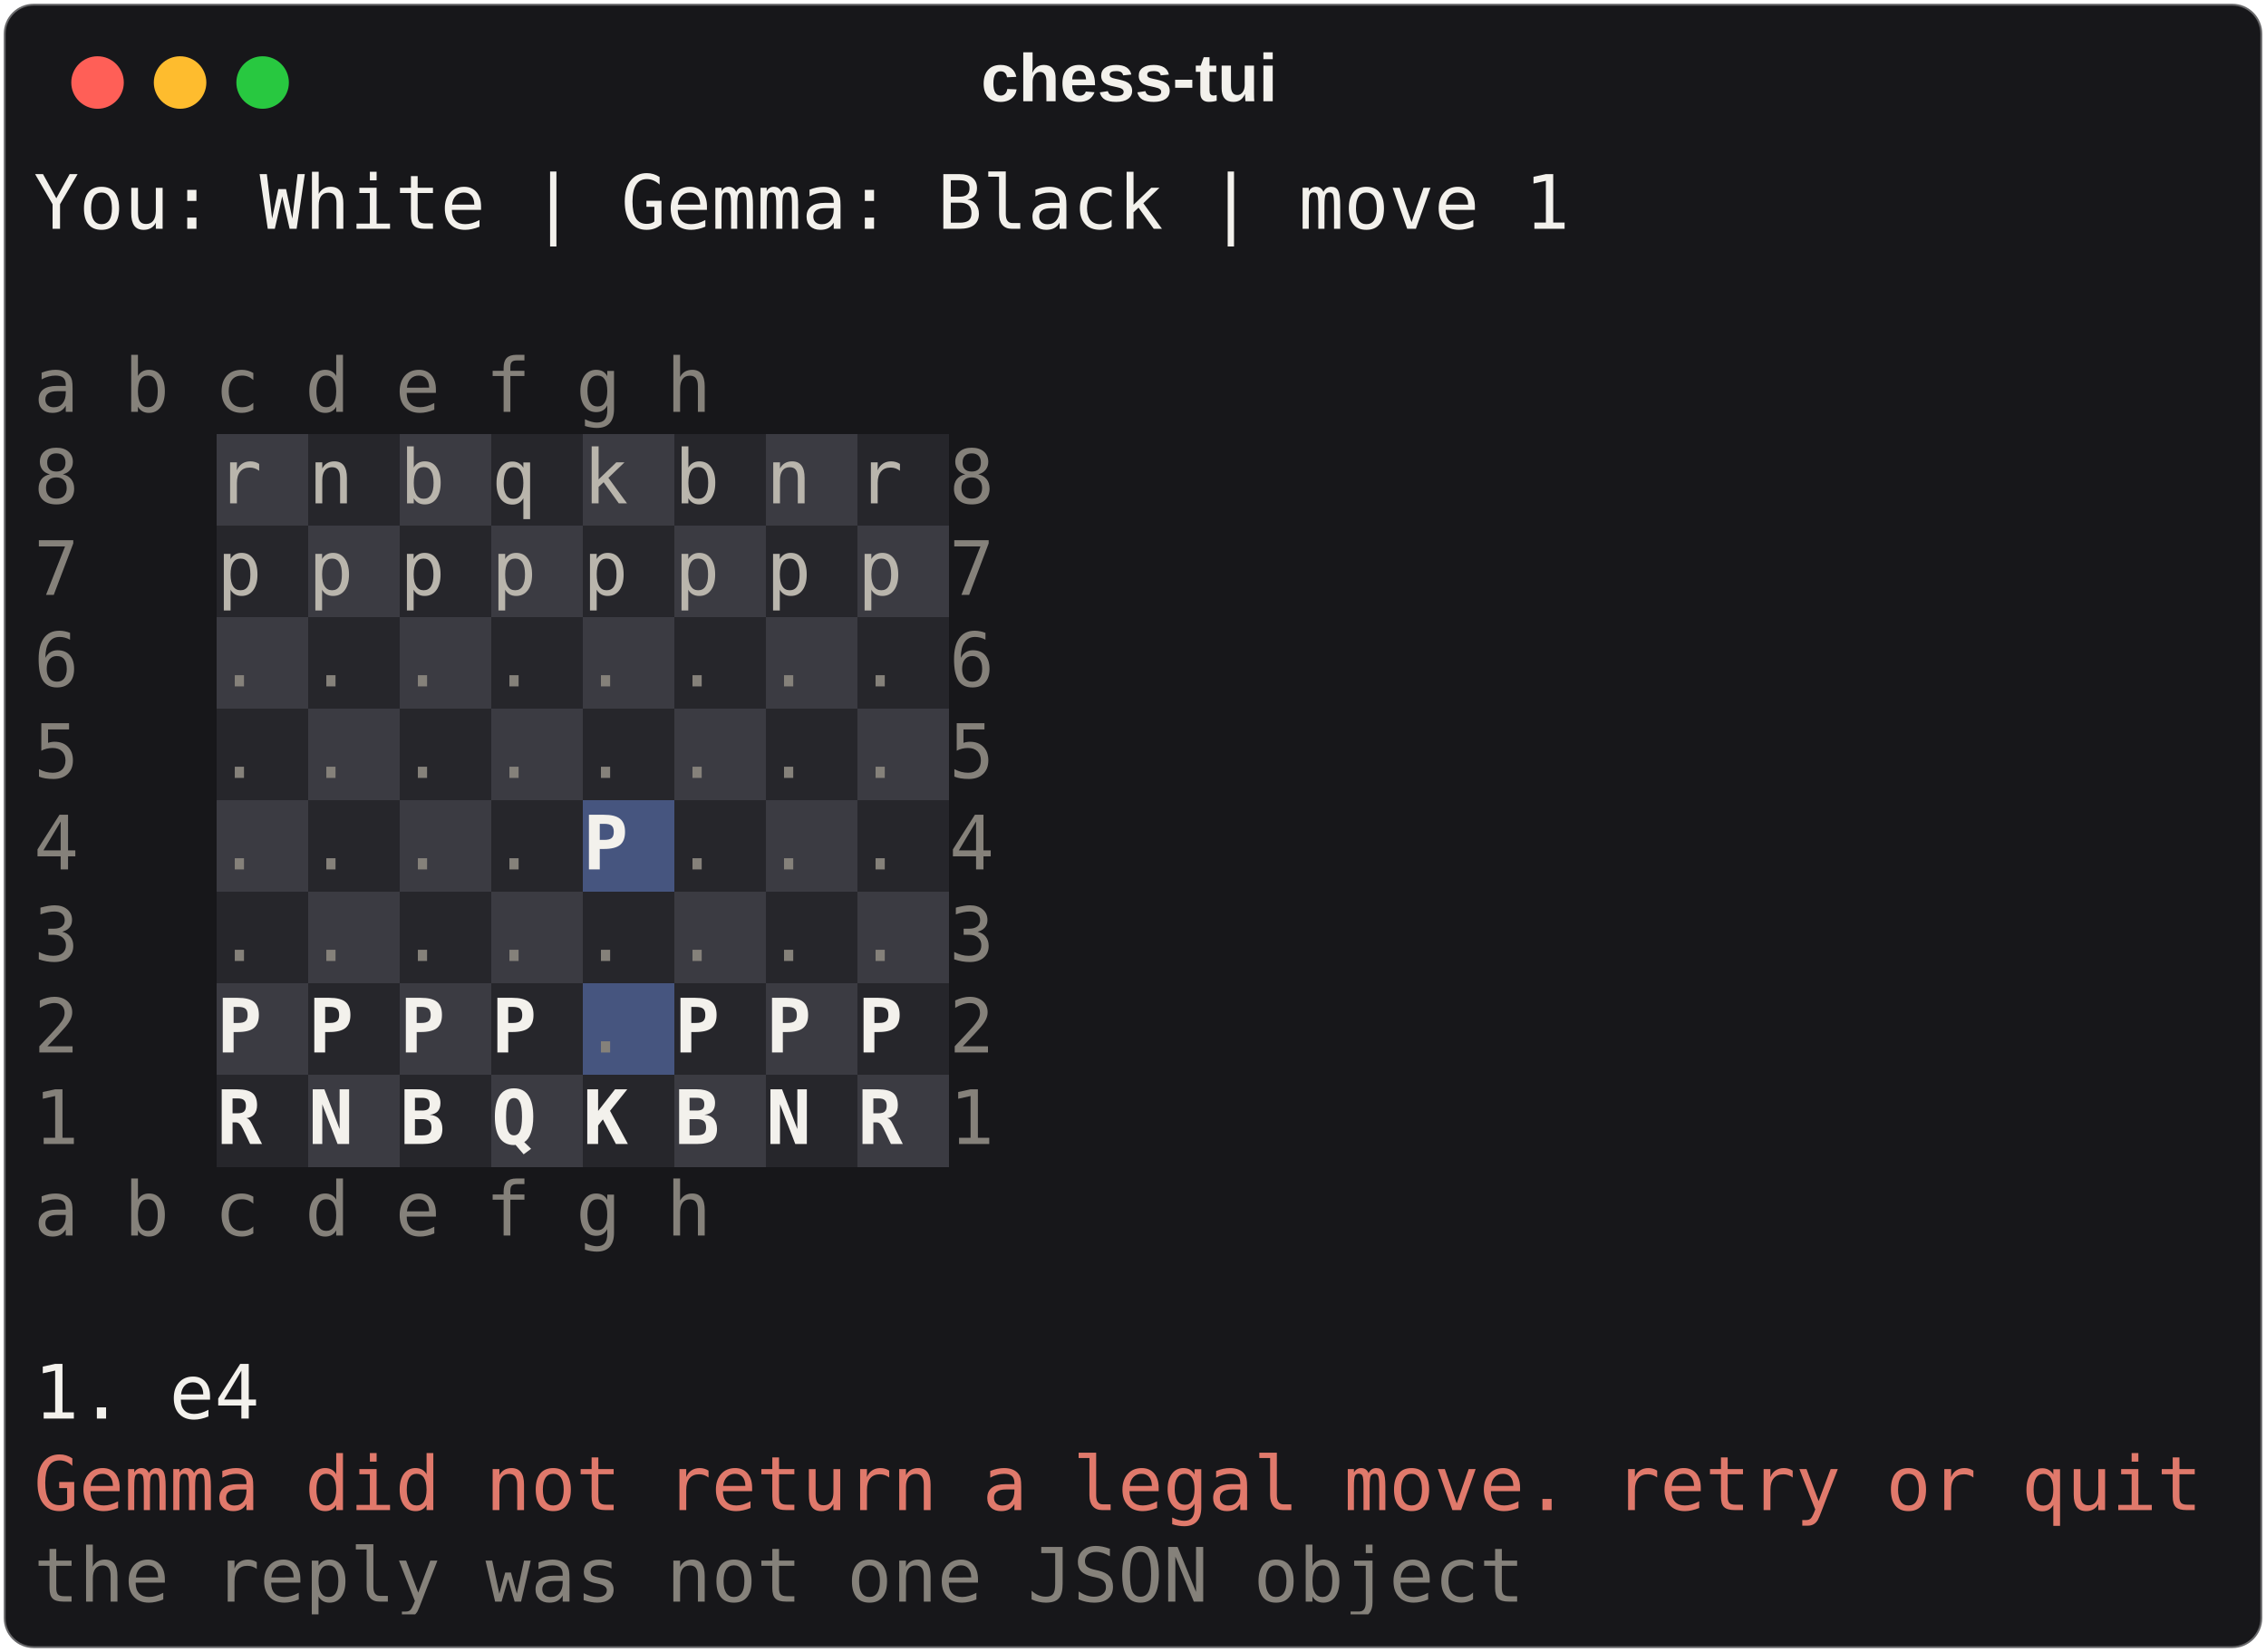
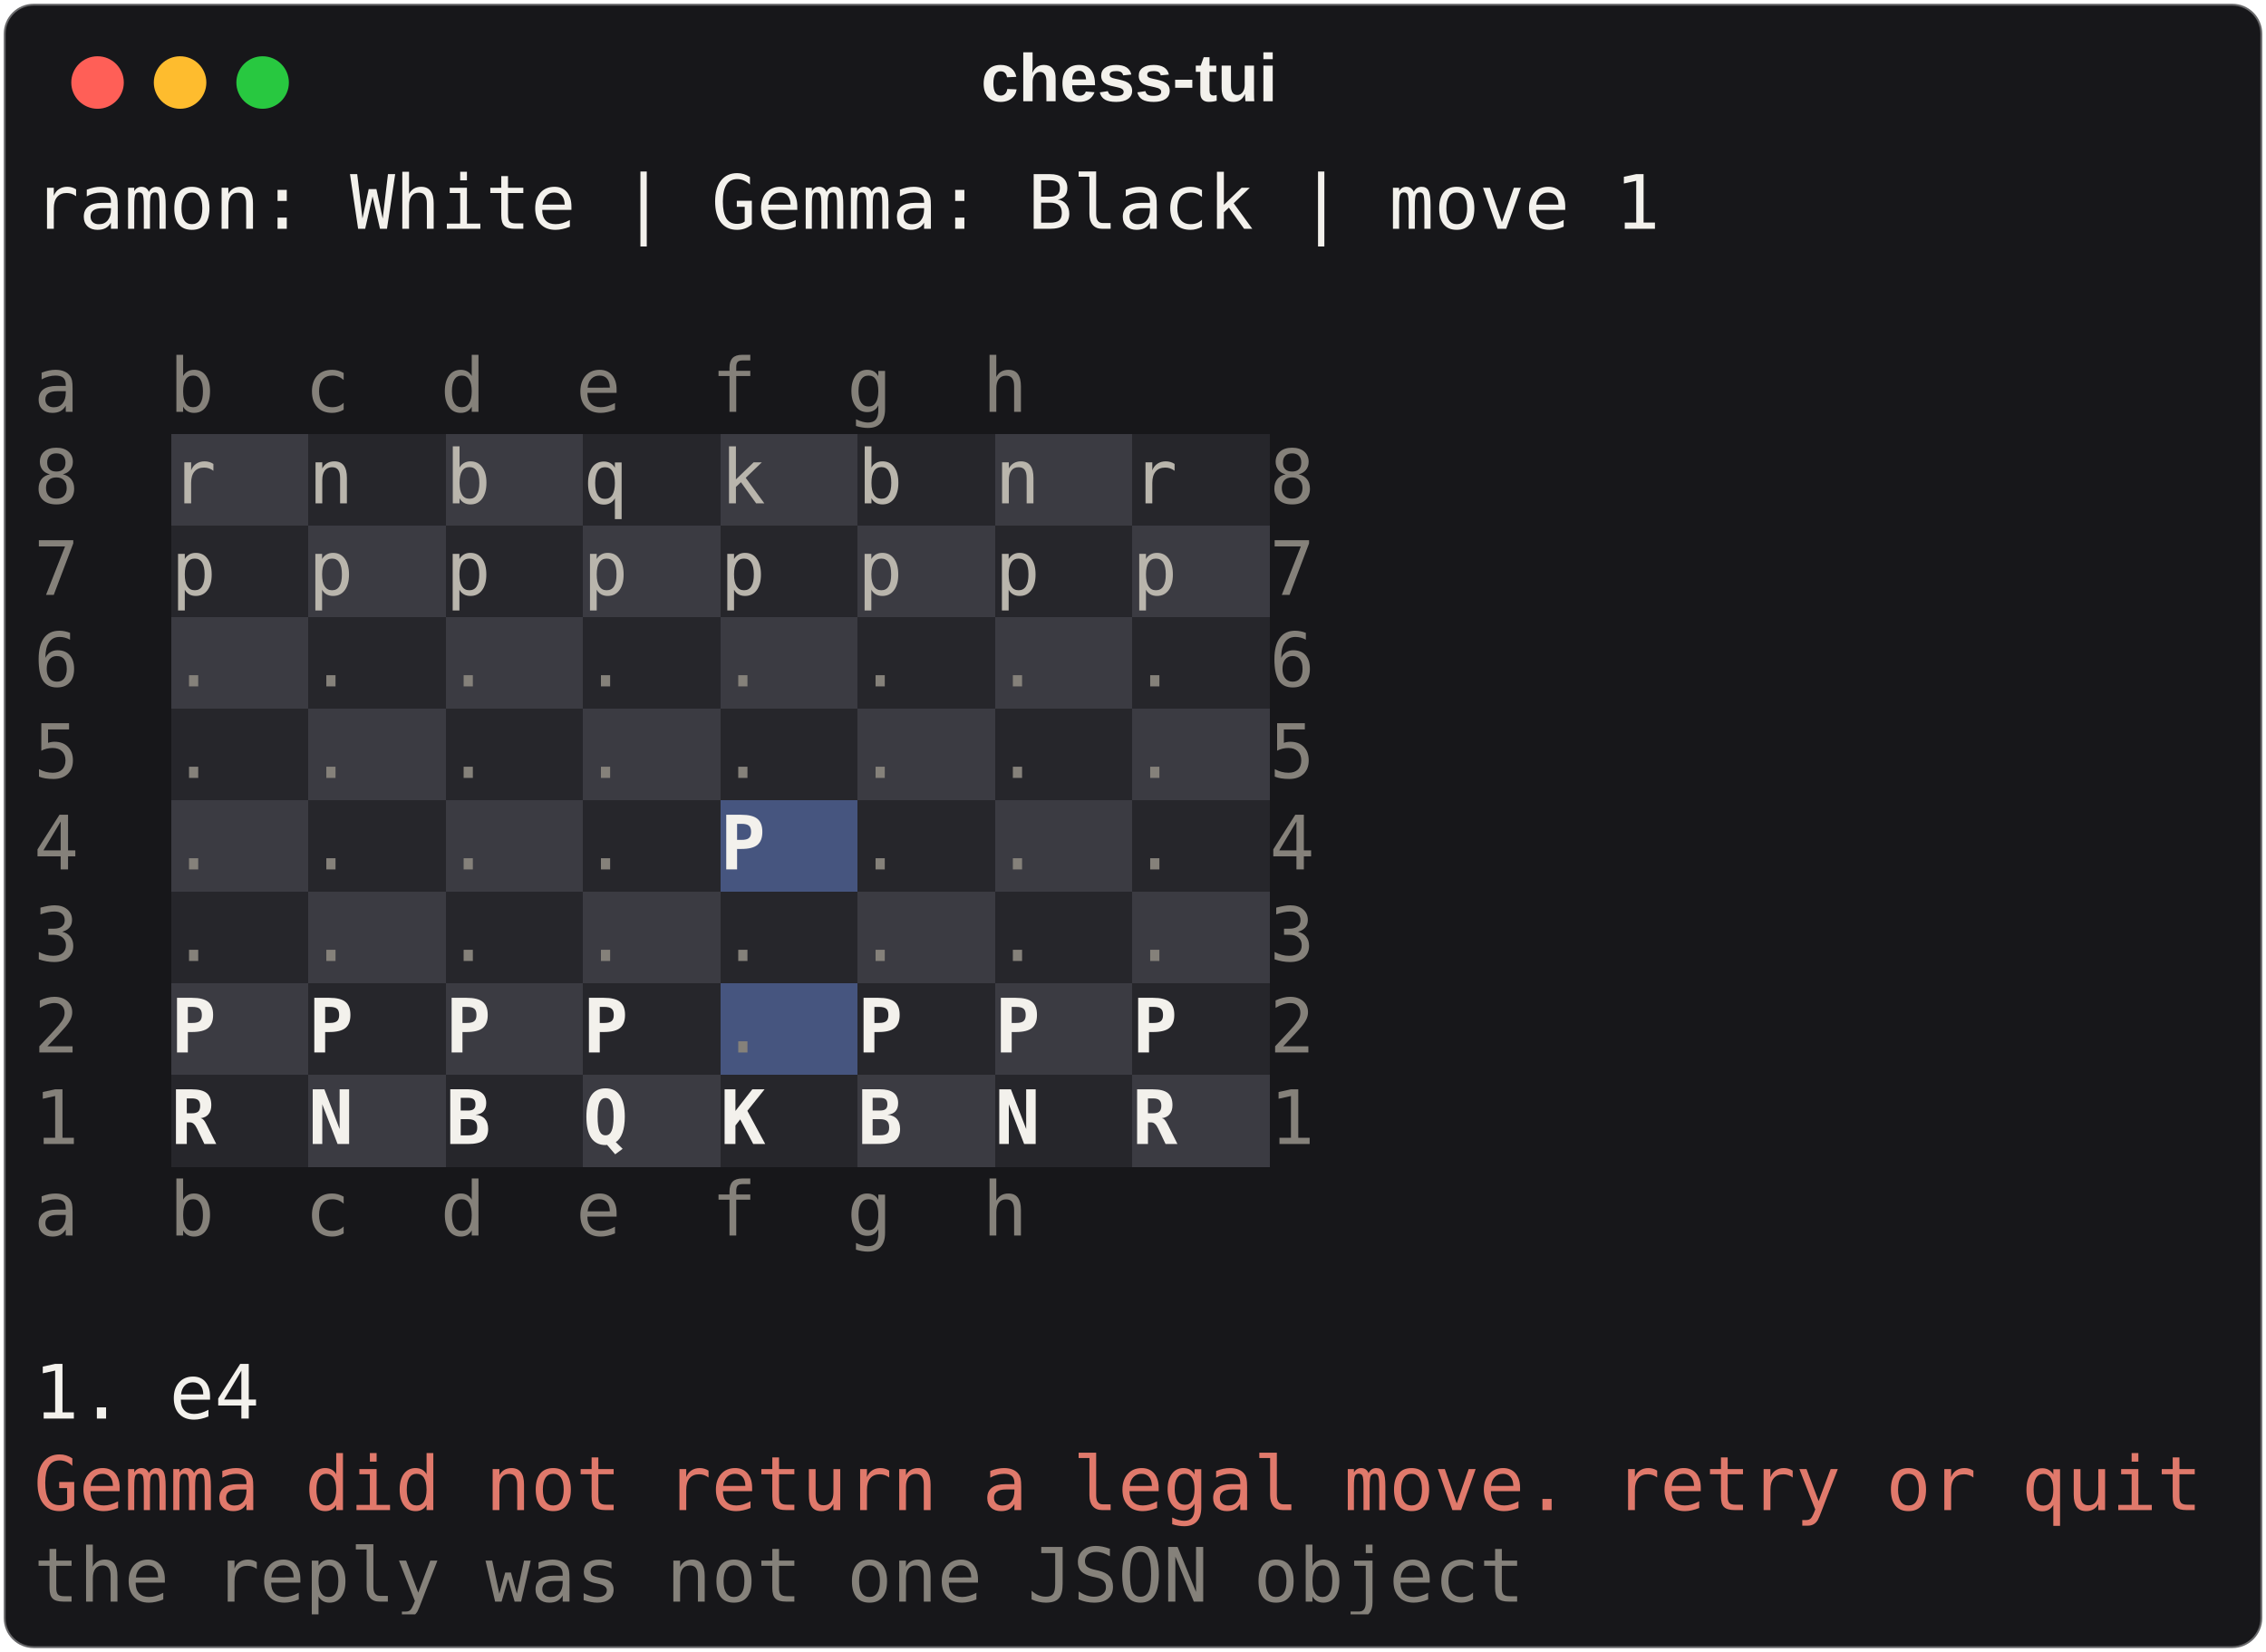
<svg xmlns="http://www.w3.org/2000/svg" class="rich-terminal" viewBox="0 0 604 440.4">
  <style>

    @font-face {
        font-family: "Fira Code";
        src: local("FiraCode-Regular"),
                url("https://cdnjs.cloudflare.com/ajax/libs/firacode/6.2.0/woff2/FiraCode-Regular.woff2") format("woff2"),
                url("https://cdnjs.cloudflare.com/ajax/libs/firacode/6.2.0/woff/FiraCode-Regular.woff") format("woff");
        font-style: normal;
        font-weight: 400;
    }
    @font-face {
        font-family: "Fira Code";
        src: local("FiraCode-Bold"),
                url("https://cdnjs.cloudflare.com/ajax/libs/firacode/6.2.0/woff2/FiraCode-Bold.woff2") format("woff2"),
                url("https://cdnjs.cloudflare.com/ajax/libs/firacode/6.2.0/woff/FiraCode-Bold.woff") format("woff");
        font-style: bold;
        font-weight: 700;
    }

-     .terminal-3574126791-matrix {
+     .terminal-4051100263-matrix {
        font-family: Fira Code, monospace;
        font-size: 20px;
        line-height: 24.4px;
        font-variant-east-asian: full-width;
    }

-     .terminal-3574126791-title {
+     .terminal-4051100263-title {
        font-size: 18px;
        font-weight: bold;
        font-family: arial;
    }

-     .terminal-3574126791-r1 { fill: #f3f1ec }
- .terminal-3574126791-r2 { fill: #85817a }
- .terminal-3574126791-r3 { fill: #b9b5ac }
- .terminal-3574126791-r4 { fill: #f3f1ec;font-weight: bold }
- .terminal-3574126791-r5 { fill: #e0796b }
+     .terminal-4051100263-r1 { fill: #f3f1ec }
+ .terminal-4051100263-r2 { fill: #85817a }
+ .terminal-4051100263-r3 { fill: #b9b5ac }
+ .terminal-4051100263-r4 { fill: #f3f1ec;font-weight: bold }
+ .terminal-4051100263-r5 { fill: #e0796b }
    </style>
  <defs>
-     <clipPath id="terminal-3574126791-clip-terminal">
+     <clipPath id="terminal-4051100263-clip-terminal">
      <rect x="0" y="0" width="584.6" height="389.4" />
    </clipPath>
-     <clipPath id="terminal-3574126791-line-0">
+     <clipPath id="terminal-4051100263-line-0">
      <rect x="0" y="1.5" width="585.6" height="24.65" />
    </clipPath>
-     <clipPath id="terminal-3574126791-line-1">
+     <clipPath id="terminal-4051100263-line-1">
      <rect x="0" y="25.9" width="585.6" height="24.65" />
    </clipPath>
-     <clipPath id="terminal-3574126791-line-2">
+     <clipPath id="terminal-4051100263-line-2">
      <rect x="0" y="50.3" width="585.6" height="24.65" />
    </clipPath>
-     <clipPath id="terminal-3574126791-line-3">
+     <clipPath id="terminal-4051100263-line-3">
      <rect x="0" y="74.7" width="585.6" height="24.65" />
    </clipPath>
-     <clipPath id="terminal-3574126791-line-4">
+     <clipPath id="terminal-4051100263-line-4">
      <rect x="0" y="99.1" width="585.6" height="24.65" />
    </clipPath>
-     <clipPath id="terminal-3574126791-line-5">
+     <clipPath id="terminal-4051100263-line-5">
      <rect x="0" y="123.5" width="585.6" height="24.65" />
    </clipPath>
-     <clipPath id="terminal-3574126791-line-6">
+     <clipPath id="terminal-4051100263-line-6">
      <rect x="0" y="147.9" width="585.6" height="24.65" />
    </clipPath>
-     <clipPath id="terminal-3574126791-line-7">
+     <clipPath id="terminal-4051100263-line-7">
      <rect x="0" y="172.3" width="585.6" height="24.65" />
    </clipPath>
-     <clipPath id="terminal-3574126791-line-8">
+     <clipPath id="terminal-4051100263-line-8">
      <rect x="0" y="196.7" width="585.6" height="24.65" />
    </clipPath>
-     <clipPath id="terminal-3574126791-line-9">
+     <clipPath id="terminal-4051100263-line-9">
      <rect x="0" y="221.1" width="585.6" height="24.65" />
    </clipPath>
-     <clipPath id="terminal-3574126791-line-10">
+     <clipPath id="terminal-4051100263-line-10">
      <rect x="0" y="245.5" width="585.6" height="24.65" />
    </clipPath>
-     <clipPath id="terminal-3574126791-line-11">
+     <clipPath id="terminal-4051100263-line-11">
      <rect x="0" y="269.9" width="585.6" height="24.65" />
    </clipPath>
-     <clipPath id="terminal-3574126791-line-12">
+     <clipPath id="terminal-4051100263-line-12">
      <rect x="0" y="294.3" width="585.6" height="24.65" />
    </clipPath>
-     <clipPath id="terminal-3574126791-line-13">
+     <clipPath id="terminal-4051100263-line-13">
      <rect x="0" y="318.7" width="585.6" height="24.65" />
    </clipPath>
-     <clipPath id="terminal-3574126791-line-14">
+     <clipPath id="terminal-4051100263-line-14">
      <rect x="0" y="343.1" width="585.6" height="24.65" />
    </clipPath>
  </defs>
  <rect fill="#17171a" stroke="rgba(255,255,255,0.35)" stroke-width="1" x="1" y="1" width="602" height="438.4" rx="8" />
-   <text class="terminal-3574126791-title" fill="#f3f1ec" text-anchor="middle" x="301" y="27">chess-tui</text>
+   <text class="terminal-4051100263-title" fill="#f3f1ec" text-anchor="middle" x="301" y="27">chess-tui</text>
  <g transform="translate(26,22)">
    <circle cx="0" cy="0" r="7" fill="#ff5f57" />
    <circle cx="22" cy="0" r="7" fill="#febc2e" />
    <circle cx="44" cy="0" r="7" fill="#28c840" />
  </g>
-   <g transform="translate(9, 41)" clip-path="url(#terminal-3574126791-clip-terminal)">
-     <rect fill="#3b3b42" x="48.8" y="74.7" width="24.4" height="24.65" shape-rendering="crispEdges" />
-     <rect fill="#26262b" x="73.2" y="74.7" width="24.4" height="24.65" shape-rendering="crispEdges" />
-     <rect fill="#3b3b42" x="97.6" y="74.7" width="24.4" height="24.65" shape-rendering="crispEdges" />
-     <rect fill="#26262b" x="122" y="74.7" width="24.4" height="24.65" shape-rendering="crispEdges" />
-     <rect fill="#3b3b42" x="146.4" y="74.7" width="24.4" height="24.65" shape-rendering="crispEdges" />
-     <rect fill="#26262b" x="170.8" y="74.7" width="24.4" height="24.65" shape-rendering="crispEdges" />
-     <rect fill="#3b3b42" x="195.2" y="74.7" width="24.4" height="24.65" shape-rendering="crispEdges" />
-     <rect fill="#26262b" x="219.6" y="74.7" width="24.4" height="24.65" shape-rendering="crispEdges" />
-     <rect fill="#26262b" x="48.8" y="99.1" width="24.4" height="24.65" shape-rendering="crispEdges" />
-     <rect fill="#3b3b42" x="73.2" y="99.1" width="24.4" height="24.65" shape-rendering="crispEdges" />
-     <rect fill="#26262b" x="97.6" y="99.1" width="24.4" height="24.65" shape-rendering="crispEdges" />
-     <rect fill="#3b3b42" x="122" y="99.1" width="24.4" height="24.65" shape-rendering="crispEdges" />
-     <rect fill="#26262b" x="146.4" y="99.1" width="24.4" height="24.65" shape-rendering="crispEdges" />
-     <rect fill="#3b3b42" x="170.8" y="99.1" width="24.4" height="24.65" shape-rendering="crispEdges" />
-     <rect fill="#26262b" x="195.2" y="99.1" width="24.4" height="24.65" shape-rendering="crispEdges" />
-     <rect fill="#3b3b42" x="219.6" y="99.1" width="24.4" height="24.65" shape-rendering="crispEdges" />
-     <rect fill="#3b3b42" x="48.8" y="123.5" width="24.4" height="24.65" shape-rendering="crispEdges" />
-     <rect fill="#26262b" x="73.2" y="123.5" width="24.4" height="24.65" shape-rendering="crispEdges" />
-     <rect fill="#3b3b42" x="97.6" y="123.5" width="24.4" height="24.65" shape-rendering="crispEdges" />
-     <rect fill="#26262b" x="122" y="123.5" width="24.4" height="24.65" shape-rendering="crispEdges" />
-     <rect fill="#3b3b42" x="146.4" y="123.5" width="24.4" height="24.65" shape-rendering="crispEdges" />
-     <rect fill="#26262b" x="170.8" y="123.5" width="24.4" height="24.65" shape-rendering="crispEdges" />
-     <rect fill="#3b3b42" x="195.2" y="123.5" width="24.4" height="24.65" shape-rendering="crispEdges" />
-     <rect fill="#26262b" x="219.6" y="123.5" width="24.4" height="24.65" shape-rendering="crispEdges" />
-     <rect fill="#26262b" x="48.8" y="147.9" width="24.4" height="24.65" shape-rendering="crispEdges" />
-     <rect fill="#3b3b42" x="73.2" y="147.9" width="24.4" height="24.65" shape-rendering="crispEdges" />
-     <rect fill="#26262b" x="97.6" y="147.9" width="24.4" height="24.65" shape-rendering="crispEdges" />
-     <rect fill="#3b3b42" x="122" y="147.9" width="24.4" height="24.65" shape-rendering="crispEdges" />
-     <rect fill="#26262b" x="146.4" y="147.9" width="24.4" height="24.65" shape-rendering="crispEdges" />
-     <rect fill="#3b3b42" x="170.8" y="147.9" width="24.4" height="24.65" shape-rendering="crispEdges" />
-     <rect fill="#26262b" x="195.2" y="147.9" width="24.4" height="24.65" shape-rendering="crispEdges" />
-     <rect fill="#3b3b42" x="219.6" y="147.9" width="24.4" height="24.65" shape-rendering="crispEdges" />
-     <rect fill="#3b3b42" x="48.8" y="172.3" width="24.4" height="24.65" shape-rendering="crispEdges" />
-     <rect fill="#26262b" x="73.2" y="172.3" width="24.4" height="24.65" shape-rendering="crispEdges" />
-     <rect fill="#3b3b42" x="97.6" y="172.3" width="24.4" height="24.65" shape-rendering="crispEdges" />
-     <rect fill="#26262b" x="122" y="172.3" width="24.4" height="24.65" shape-rendering="crispEdges" />
-     <rect fill="#46557f" x="146.4" y="172.3" width="24.4" height="24.65" shape-rendering="crispEdges" />
-     <rect fill="#26262b" x="170.8" y="172.3" width="24.4" height="24.65" shape-rendering="crispEdges" />
-     <rect fill="#3b3b42" x="195.2" y="172.3" width="24.4" height="24.65" shape-rendering="crispEdges" />
-     <rect fill="#26262b" x="219.6" y="172.3" width="24.4" height="24.65" shape-rendering="crispEdges" />
-     <rect fill="#26262b" x="48.8" y="196.7" width="24.4" height="24.65" shape-rendering="crispEdges" />
-     <rect fill="#3b3b42" x="73.2" y="196.7" width="24.4" height="24.65" shape-rendering="crispEdges" />
-     <rect fill="#26262b" x="97.6" y="196.7" width="24.4" height="24.65" shape-rendering="crispEdges" />
-     <rect fill="#3b3b42" x="122" y="196.7" width="24.4" height="24.65" shape-rendering="crispEdges" />
-     <rect fill="#26262b" x="146.4" y="196.7" width="24.4" height="24.65" shape-rendering="crispEdges" />
-     <rect fill="#3b3b42" x="170.8" y="196.7" width="24.4" height="24.65" shape-rendering="crispEdges" />
-     <rect fill="#26262b" x="195.2" y="196.7" width="24.4" height="24.65" shape-rendering="crispEdges" />
-     <rect fill="#3b3b42" x="219.6" y="196.7" width="24.4" height="24.65" shape-rendering="crispEdges" />
-     <rect fill="#3b3b42" x="48.8" y="221.1" width="24.4" height="24.65" shape-rendering="crispEdges" />
-     <rect fill="#26262b" x="73.2" y="221.1" width="24.4" height="24.65" shape-rendering="crispEdges" />
-     <rect fill="#3b3b42" x="97.6" y="221.1" width="24.4" height="24.65" shape-rendering="crispEdges" />
-     <rect fill="#26262b" x="122" y="221.1" width="24.4" height="24.65" shape-rendering="crispEdges" />
-     <rect fill="#46557f" x="146.4" y="221.1" width="24.4" height="24.65" shape-rendering="crispEdges" />
-     <rect fill="#26262b" x="170.8" y="221.1" width="24.4" height="24.65" shape-rendering="crispEdges" />
-     <rect fill="#3b3b42" x="195.2" y="221.1" width="24.4" height="24.65" shape-rendering="crispEdges" />
-     <rect fill="#26262b" x="219.6" y="221.1" width="24.4" height="24.65" shape-rendering="crispEdges" />
-     <rect fill="#26262b" x="48.8" y="245.5" width="24.4" height="24.65" shape-rendering="crispEdges" />
-     <rect fill="#3b3b42" x="73.2" y="245.5" width="24.4" height="24.65" shape-rendering="crispEdges" />
-     <rect fill="#26262b" x="97.6" y="245.5" width="24.4" height="24.65" shape-rendering="crispEdges" />
-     <rect fill="#3b3b42" x="122" y="245.5" width="24.4" height="24.65" shape-rendering="crispEdges" />
-     <rect fill="#26262b" x="146.4" y="245.5" width="24.4" height="24.65" shape-rendering="crispEdges" />
-     <rect fill="#3b3b42" x="170.8" y="245.5" width="24.4" height="24.65" shape-rendering="crispEdges" />
-     <rect fill="#26262b" x="195.2" y="245.5" width="24.4" height="24.65" shape-rendering="crispEdges" />
-     <rect fill="#3b3b42" x="219.6" y="245.5" width="24.4" height="24.65" shape-rendering="crispEdges" />
-     <g class="terminal-3574126791-matrix">
-       <text class="terminal-3574126791-r1" x="0" y="20" textLength="414.8" clip-path="url(#terminal-3574126791-line-0)">You: White | Gemma: Black | move 1</text>
-       <text class="terminal-3574126791-r1" x="585.6" y="20" textLength="12.2" clip-path="url(#terminal-3574126791-line-0)">
- </text>
-       <text class="terminal-3574126791-r1" x="585.6" y="44.4" textLength="12.2" clip-path="url(#terminal-3574126791-line-1)">
- </text>
-       <text class="terminal-3574126791-r2" x="0" y="68.8" textLength="231.8" clip-path="url(#terminal-3574126791-line-2)">    a b c d e f g h</text>
-       <text class="terminal-3574126791-r1" x="585.6" y="68.8" textLength="12.2" clip-path="url(#terminal-3574126791-line-2)">
- </text>
-       <text class="terminal-3574126791-r2" x="0" y="93.2" textLength="48.8" clip-path="url(#terminal-3574126791-line-3)"> 8  </text>
-       <text class="terminal-3574126791-r3" x="48.8" y="93.2" textLength="24.4" clip-path="url(#terminal-3574126791-line-3)">r </text>
-       <text class="terminal-3574126791-r3" x="73.2" y="93.2" textLength="24.4" clip-path="url(#terminal-3574126791-line-3)">n </text>
-       <text class="terminal-3574126791-r3" x="97.6" y="93.2" textLength="24.4" clip-path="url(#terminal-3574126791-line-3)">b </text>
-       <text class="terminal-3574126791-r3" x="122" y="93.2" textLength="24.4" clip-path="url(#terminal-3574126791-line-3)">q </text>
-       <text class="terminal-3574126791-r3" x="146.4" y="93.2" textLength="24.4" clip-path="url(#terminal-3574126791-line-3)">k </text>
-       <text class="terminal-3574126791-r3" x="170.8" y="93.2" textLength="24.4" clip-path="url(#terminal-3574126791-line-3)">b </text>
-       <text class="terminal-3574126791-r3" x="195.2" y="93.2" textLength="24.4" clip-path="url(#terminal-3574126791-line-3)">n </text>
-       <text class="terminal-3574126791-r3" x="219.6" y="93.2" textLength="24.4" clip-path="url(#terminal-3574126791-line-3)">r </text>
-       <text class="terminal-3574126791-r2" x="244" y="93.2" textLength="24.4" clip-path="url(#terminal-3574126791-line-3)"> 8</text>
-       <text class="terminal-3574126791-r1" x="585.6" y="93.2" textLength="12.2" clip-path="url(#terminal-3574126791-line-3)">
- </text>
-       <text class="terminal-3574126791-r2" x="0" y="117.6" textLength="48.8" clip-path="url(#terminal-3574126791-line-4)"> 7  </text>
-       <text class="terminal-3574126791-r3" x="48.8" y="117.6" textLength="24.4" clip-path="url(#terminal-3574126791-line-4)">p </text>
-       <text class="terminal-3574126791-r3" x="73.2" y="117.6" textLength="24.4" clip-path="url(#terminal-3574126791-line-4)">p </text>
-       <text class="terminal-3574126791-r3" x="97.6" y="117.6" textLength="24.4" clip-path="url(#terminal-3574126791-line-4)">p </text>
-       <text class="terminal-3574126791-r3" x="122" y="117.6" textLength="24.4" clip-path="url(#terminal-3574126791-line-4)">p </text>
-       <text class="terminal-3574126791-r3" x="146.4" y="117.6" textLength="24.4" clip-path="url(#terminal-3574126791-line-4)">p </text>
-       <text class="terminal-3574126791-r3" x="170.8" y="117.6" textLength="24.4" clip-path="url(#terminal-3574126791-line-4)">p </text>
-       <text class="terminal-3574126791-r3" x="195.2" y="117.6" textLength="24.4" clip-path="url(#terminal-3574126791-line-4)">p </text>
-       <text class="terminal-3574126791-r3" x="219.6" y="117.6" textLength="24.4" clip-path="url(#terminal-3574126791-line-4)">p </text>
-       <text class="terminal-3574126791-r2" x="244" y="117.6" textLength="24.4" clip-path="url(#terminal-3574126791-line-4)"> 7</text>
-       <text class="terminal-3574126791-r1" x="585.6" y="117.6" textLength="12.2" clip-path="url(#terminal-3574126791-line-4)">
- </text>
-       <text class="terminal-3574126791-r2" x="0" y="142" textLength="48.8" clip-path="url(#terminal-3574126791-line-5)"> 6  </text>
-       <text class="terminal-3574126791-r2" x="48.8" y="142" textLength="24.4" clip-path="url(#terminal-3574126791-line-5)">. </text>
-       <text class="terminal-3574126791-r2" x="73.2" y="142" textLength="24.4" clip-path="url(#terminal-3574126791-line-5)">. </text>
-       <text class="terminal-3574126791-r2" x="97.6" y="142" textLength="24.4" clip-path="url(#terminal-3574126791-line-5)">. </text>
-       <text class="terminal-3574126791-r2" x="122" y="142" textLength="24.4" clip-path="url(#terminal-3574126791-line-5)">. </text>
-       <text class="terminal-3574126791-r2" x="146.4" y="142" textLength="24.4" clip-path="url(#terminal-3574126791-line-5)">. </text>
-       <text class="terminal-3574126791-r2" x="170.8" y="142" textLength="24.4" clip-path="url(#terminal-3574126791-line-5)">. </text>
-       <text class="terminal-3574126791-r2" x="195.2" y="142" textLength="24.4" clip-path="url(#terminal-3574126791-line-5)">. </text>
-       <text class="terminal-3574126791-r2" x="219.6" y="142" textLength="24.4" clip-path="url(#terminal-3574126791-line-5)">. </text>
-       <text class="terminal-3574126791-r2" x="244" y="142" textLength="24.4" clip-path="url(#terminal-3574126791-line-5)"> 6</text>
-       <text class="terminal-3574126791-r1" x="585.6" y="142" textLength="12.2" clip-path="url(#terminal-3574126791-line-5)">
- </text>
-       <text class="terminal-3574126791-r2" x="0" y="166.4" textLength="48.8" clip-path="url(#terminal-3574126791-line-6)"> 5  </text>
-       <text class="terminal-3574126791-r2" x="48.8" y="166.4" textLength="24.4" clip-path="url(#terminal-3574126791-line-6)">. </text>
-       <text class="terminal-3574126791-r2" x="73.2" y="166.4" textLength="24.4" clip-path="url(#terminal-3574126791-line-6)">. </text>
-       <text class="terminal-3574126791-r2" x="97.6" y="166.4" textLength="24.4" clip-path="url(#terminal-3574126791-line-6)">. </text>
-       <text class="terminal-3574126791-r2" x="122" y="166.4" textLength="24.4" clip-path="url(#terminal-3574126791-line-6)">. </text>
-       <text class="terminal-3574126791-r2" x="146.4" y="166.4" textLength="24.4" clip-path="url(#terminal-3574126791-line-6)">. </text>
-       <text class="terminal-3574126791-r2" x="170.8" y="166.4" textLength="24.4" clip-path="url(#terminal-3574126791-line-6)">. </text>
-       <text class="terminal-3574126791-r2" x="195.2" y="166.4" textLength="24.4" clip-path="url(#terminal-3574126791-line-6)">. </text>
-       <text class="terminal-3574126791-r2" x="219.6" y="166.4" textLength="24.4" clip-path="url(#terminal-3574126791-line-6)">. </text>
-       <text class="terminal-3574126791-r2" x="244" y="166.4" textLength="24.4" clip-path="url(#terminal-3574126791-line-6)"> 5</text>
-       <text class="terminal-3574126791-r1" x="585.6" y="166.4" textLength="12.2" clip-path="url(#terminal-3574126791-line-6)">
- </text>
-       <text class="terminal-3574126791-r2" x="0" y="190.8" textLength="48.8" clip-path="url(#terminal-3574126791-line-7)"> 4  </text>
-       <text class="terminal-3574126791-r2" x="48.8" y="190.8" textLength="24.4" clip-path="url(#terminal-3574126791-line-7)">. </text>
-       <text class="terminal-3574126791-r2" x="73.2" y="190.8" textLength="24.4" clip-path="url(#terminal-3574126791-line-7)">. </text>
-       <text class="terminal-3574126791-r2" x="97.6" y="190.8" textLength="24.4" clip-path="url(#terminal-3574126791-line-7)">. </text>
-       <text class="terminal-3574126791-r2" x="122" y="190.8" textLength="24.4" clip-path="url(#terminal-3574126791-line-7)">. </text>
-       <text class="terminal-3574126791-r4" x="146.4" y="190.8" textLength="24.4" clip-path="url(#terminal-3574126791-line-7)">P </text>
-       <text class="terminal-3574126791-r2" x="170.8" y="190.8" textLength="24.4" clip-path="url(#terminal-3574126791-line-7)">. </text>
-       <text class="terminal-3574126791-r2" x="195.2" y="190.8" textLength="24.4" clip-path="url(#terminal-3574126791-line-7)">. </text>
-       <text class="terminal-3574126791-r2" x="219.6" y="190.8" textLength="24.4" clip-path="url(#terminal-3574126791-line-7)">. </text>
-       <text class="terminal-3574126791-r2" x="244" y="190.8" textLength="24.4" clip-path="url(#terminal-3574126791-line-7)"> 4</text>
-       <text class="terminal-3574126791-r1" x="585.6" y="190.8" textLength="12.2" clip-path="url(#terminal-3574126791-line-7)">
- </text>
-       <text class="terminal-3574126791-r2" x="0" y="215.2" textLength="48.8" clip-path="url(#terminal-3574126791-line-8)"> 3  </text>
-       <text class="terminal-3574126791-r2" x="48.8" y="215.2" textLength="24.4" clip-path="url(#terminal-3574126791-line-8)">. </text>
-       <text class="terminal-3574126791-r2" x="73.2" y="215.2" textLength="24.4" clip-path="url(#terminal-3574126791-line-8)">. </text>
-       <text class="terminal-3574126791-r2" x="97.6" y="215.2" textLength="24.4" clip-path="url(#terminal-3574126791-line-8)">. </text>
-       <text class="terminal-3574126791-r2" x="122" y="215.2" textLength="24.4" clip-path="url(#terminal-3574126791-line-8)">. </text>
-       <text class="terminal-3574126791-r2" x="146.4" y="215.2" textLength="24.4" clip-path="url(#terminal-3574126791-line-8)">. </text>
-       <text class="terminal-3574126791-r2" x="170.8" y="215.2" textLength="24.4" clip-path="url(#terminal-3574126791-line-8)">. </text>
-       <text class="terminal-3574126791-r2" x="195.2" y="215.2" textLength="24.4" clip-path="url(#terminal-3574126791-line-8)">. </text>
-       <text class="terminal-3574126791-r2" x="219.6" y="215.2" textLength="24.4" clip-path="url(#terminal-3574126791-line-8)">. </text>
-       <text class="terminal-3574126791-r2" x="244" y="215.2" textLength="24.4" clip-path="url(#terminal-3574126791-line-8)"> 3</text>
-       <text class="terminal-3574126791-r1" x="585.6" y="215.2" textLength="12.2" clip-path="url(#terminal-3574126791-line-8)">
- </text>
-       <text class="terminal-3574126791-r2" x="0" y="239.6" textLength="48.8" clip-path="url(#terminal-3574126791-line-9)"> 2  </text>
-       <text class="terminal-3574126791-r4" x="48.8" y="239.6" textLength="24.4" clip-path="url(#terminal-3574126791-line-9)">P </text>
-       <text class="terminal-3574126791-r4" x="73.2" y="239.6" textLength="24.4" clip-path="url(#terminal-3574126791-line-9)">P </text>
-       <text class="terminal-3574126791-r4" x="97.6" y="239.6" textLength="24.4" clip-path="url(#terminal-3574126791-line-9)">P </text>
-       <text class="terminal-3574126791-r4" x="122" y="239.6" textLength="24.4" clip-path="url(#terminal-3574126791-line-9)">P </text>
-       <text class="terminal-3574126791-r2" x="146.4" y="239.6" textLength="24.4" clip-path="url(#terminal-3574126791-line-9)">. </text>
-       <text class="terminal-3574126791-r4" x="170.8" y="239.6" textLength="24.4" clip-path="url(#terminal-3574126791-line-9)">P </text>
-       <text class="terminal-3574126791-r4" x="195.2" y="239.6" textLength="24.4" clip-path="url(#terminal-3574126791-line-9)">P </text>
-       <text class="terminal-3574126791-r4" x="219.6" y="239.6" textLength="24.4" clip-path="url(#terminal-3574126791-line-9)">P </text>
-       <text class="terminal-3574126791-r2" x="244" y="239.6" textLength="24.4" clip-path="url(#terminal-3574126791-line-9)"> 2</text>
-       <text class="terminal-3574126791-r1" x="585.6" y="239.6" textLength="12.2" clip-path="url(#terminal-3574126791-line-9)">
- </text>
-       <text class="terminal-3574126791-r2" x="0" y="264" textLength="48.8" clip-path="url(#terminal-3574126791-line-10)"> 1  </text>
-       <text class="terminal-3574126791-r4" x="48.8" y="264" textLength="24.4" clip-path="url(#terminal-3574126791-line-10)">R </text>
-       <text class="terminal-3574126791-r4" x="73.2" y="264" textLength="24.4" clip-path="url(#terminal-3574126791-line-10)">N </text>
-       <text class="terminal-3574126791-r4" x="97.6" y="264" textLength="24.4" clip-path="url(#terminal-3574126791-line-10)">B </text>
-       <text class="terminal-3574126791-r4" x="122" y="264" textLength="24.4" clip-path="url(#terminal-3574126791-line-10)">Q </text>
-       <text class="terminal-3574126791-r4" x="146.4" y="264" textLength="24.4" clip-path="url(#terminal-3574126791-line-10)">K </text>
-       <text class="terminal-3574126791-r4" x="170.8" y="264" textLength="24.4" clip-path="url(#terminal-3574126791-line-10)">B </text>
-       <text class="terminal-3574126791-r4" x="195.2" y="264" textLength="24.4" clip-path="url(#terminal-3574126791-line-10)">N </text>
-       <text class="terminal-3574126791-r4" x="219.6" y="264" textLength="24.4" clip-path="url(#terminal-3574126791-line-10)">R </text>
-       <text class="terminal-3574126791-r2" x="244" y="264" textLength="24.4" clip-path="url(#terminal-3574126791-line-10)"> 1</text>
-       <text class="terminal-3574126791-r1" x="585.6" y="264" textLength="12.2" clip-path="url(#terminal-3574126791-line-10)">
- </text>
-       <text class="terminal-3574126791-r2" x="0" y="288.4" textLength="231.8" clip-path="url(#terminal-3574126791-line-11)">    a b c d e f g h</text>
-       <text class="terminal-3574126791-r1" x="585.6" y="288.4" textLength="12.2" clip-path="url(#terminal-3574126791-line-11)">
- </text>
-       <text class="terminal-3574126791-r1" x="585.6" y="312.8" textLength="12.2" clip-path="url(#terminal-3574126791-line-12)">
- </text>
-       <text class="terminal-3574126791-r1" x="0" y="337.2" textLength="61" clip-path="url(#terminal-3574126791-line-13)">1. e4</text>
-       <text class="terminal-3574126791-r1" x="585.6" y="337.2" textLength="12.2" clip-path="url(#terminal-3574126791-line-13)">
- </text>
-       <text class="terminal-3574126791-r5" x="0" y="361.6" textLength="585.6" clip-path="url(#terminal-3574126791-line-14)">Gemma did not return a legal move. retry or quit</text>
-       <text class="terminal-3574126791-r1" x="585.6" y="361.6" textLength="12.2" clip-path="url(#terminal-3574126791-line-14)">
- </text>
-       <text class="terminal-3574126791-r2" x="0" y="386" textLength="402.6" clip-path="url(#terminal-3574126791-line-15)">the reply was not one JSON object</text>
-       <text class="terminal-3574126791-r1" x="585.6" y="386" textLength="12.2" clip-path="url(#terminal-3574126791-line-15)">
+   <g transform="translate(9, 41)" clip-path="url(#terminal-4051100263-clip-terminal)">
+     <rect fill="#3b3b42" x="36.6" y="74.7" width="36.6" height="24.65" shape-rendering="crispEdges" />
+     <rect fill="#26262b" x="73.2" y="74.7" width="36.6" height="24.65" shape-rendering="crispEdges" />
+     <rect fill="#3b3b42" x="109.8" y="74.7" width="36.6" height="24.65" shape-rendering="crispEdges" />
+     <rect fill="#26262b" x="146.4" y="74.7" width="36.6" height="24.65" shape-rendering="crispEdges" />
+     <rect fill="#3b3b42" x="183" y="74.7" width="36.6" height="24.65" shape-rendering="crispEdges" />
+     <rect fill="#26262b" x="219.6" y="74.7" width="36.6" height="24.65" shape-rendering="crispEdges" />
+     <rect fill="#3b3b42" x="256.2" y="74.7" width="36.6" height="24.65" shape-rendering="crispEdges" />
+     <rect fill="#26262b" x="292.8" y="74.7" width="36.6" height="24.65" shape-rendering="crispEdges" />
+     <rect fill="#26262b" x="36.6" y="99.1" width="36.6" height="24.65" shape-rendering="crispEdges" />
+     <rect fill="#3b3b42" x="73.2" y="99.1" width="36.6" height="24.65" shape-rendering="crispEdges" />
+     <rect fill="#26262b" x="109.8" y="99.1" width="36.6" height="24.65" shape-rendering="crispEdges" />
+     <rect fill="#3b3b42" x="146.4" y="99.1" width="36.6" height="24.65" shape-rendering="crispEdges" />
+     <rect fill="#26262b" x="183" y="99.1" width="36.6" height="24.65" shape-rendering="crispEdges" />
+     <rect fill="#3b3b42" x="219.6" y="99.1" width="36.6" height="24.65" shape-rendering="crispEdges" />
+     <rect fill="#26262b" x="256.2" y="99.1" width="36.6" height="24.65" shape-rendering="crispEdges" />
+     <rect fill="#3b3b42" x="292.8" y="99.1" width="36.6" height="24.65" shape-rendering="crispEdges" />
+     <rect fill="#3b3b42" x="36.6" y="123.5" width="36.6" height="24.65" shape-rendering="crispEdges" />
+     <rect fill="#26262b" x="73.2" y="123.5" width="36.6" height="24.65" shape-rendering="crispEdges" />
+     <rect fill="#3b3b42" x="109.8" y="123.5" width="36.6" height="24.65" shape-rendering="crispEdges" />
+     <rect fill="#26262b" x="146.4" y="123.5" width="36.6" height="24.65" shape-rendering="crispEdges" />
+     <rect fill="#3b3b42" x="183" y="123.5" width="36.6" height="24.65" shape-rendering="crispEdges" />
+     <rect fill="#26262b" x="219.6" y="123.5" width="36.6" height="24.65" shape-rendering="crispEdges" />
+     <rect fill="#3b3b42" x="256.2" y="123.5" width="36.6" height="24.65" shape-rendering="crispEdges" />
+     <rect fill="#26262b" x="292.8" y="123.5" width="36.6" height="24.65" shape-rendering="crispEdges" />
+     <rect fill="#26262b" x="36.6" y="147.9" width="36.6" height="24.65" shape-rendering="crispEdges" />
+     <rect fill="#3b3b42" x="73.2" y="147.9" width="36.6" height="24.65" shape-rendering="crispEdges" />
+     <rect fill="#26262b" x="109.8" y="147.9" width="36.6" height="24.65" shape-rendering="crispEdges" />
+     <rect fill="#3b3b42" x="146.4" y="147.9" width="36.6" height="24.65" shape-rendering="crispEdges" />
+     <rect fill="#26262b" x="183" y="147.9" width="36.6" height="24.65" shape-rendering="crispEdges" />
+     <rect fill="#3b3b42" x="219.6" y="147.9" width="36.6" height="24.65" shape-rendering="crispEdges" />
+     <rect fill="#26262b" x="256.2" y="147.9" width="36.6" height="24.65" shape-rendering="crispEdges" />
+     <rect fill="#3b3b42" x="292.8" y="147.9" width="36.6" height="24.65" shape-rendering="crispEdges" />
+     <rect fill="#3b3b42" x="36.6" y="172.3" width="36.6" height="24.65" shape-rendering="crispEdges" />
+     <rect fill="#26262b" x="73.2" y="172.3" width="36.6" height="24.65" shape-rendering="crispEdges" />
+     <rect fill="#3b3b42" x="109.8" y="172.3" width="36.6" height="24.65" shape-rendering="crispEdges" />
+     <rect fill="#26262b" x="146.4" y="172.3" width="36.6" height="24.65" shape-rendering="crispEdges" />
+     <rect fill="#46557f" x="183" y="172.3" width="36.6" height="24.65" shape-rendering="crispEdges" />
+     <rect fill="#26262b" x="219.6" y="172.3" width="36.6" height="24.65" shape-rendering="crispEdges" />
+     <rect fill="#3b3b42" x="256.2" y="172.3" width="36.6" height="24.65" shape-rendering="crispEdges" />
+     <rect fill="#26262b" x="292.8" y="172.3" width="36.6" height="24.65" shape-rendering="crispEdges" />
+     <rect fill="#26262b" x="36.6" y="196.7" width="36.6" height="24.65" shape-rendering="crispEdges" />
+     <rect fill="#3b3b42" x="73.2" y="196.7" width="36.6" height="24.65" shape-rendering="crispEdges" />
+     <rect fill="#26262b" x="109.8" y="196.7" width="36.6" height="24.65" shape-rendering="crispEdges" />
+     <rect fill="#3b3b42" x="146.4" y="196.7" width="36.6" height="24.65" shape-rendering="crispEdges" />
+     <rect fill="#26262b" x="183" y="196.7" width="36.6" height="24.65" shape-rendering="crispEdges" />
+     <rect fill="#3b3b42" x="219.6" y="196.7" width="36.6" height="24.65" shape-rendering="crispEdges" />
+     <rect fill="#26262b" x="256.2" y="196.7" width="36.6" height="24.65" shape-rendering="crispEdges" />
+     <rect fill="#3b3b42" x="292.8" y="196.7" width="36.6" height="24.65" shape-rendering="crispEdges" />
+     <rect fill="#3b3b42" x="36.6" y="221.1" width="36.6" height="24.65" shape-rendering="crispEdges" />
+     <rect fill="#26262b" x="73.2" y="221.1" width="36.6" height="24.65" shape-rendering="crispEdges" />
+     <rect fill="#3b3b42" x="109.8" y="221.1" width="36.6" height="24.65" shape-rendering="crispEdges" />
+     <rect fill="#26262b" x="146.4" y="221.1" width="36.6" height="24.65" shape-rendering="crispEdges" />
+     <rect fill="#46557f" x="183" y="221.1" width="36.6" height="24.65" shape-rendering="crispEdges" />
+     <rect fill="#26262b" x="219.6" y="221.1" width="36.6" height="24.65" shape-rendering="crispEdges" />
+     <rect fill="#3b3b42" x="256.2" y="221.1" width="36.6" height="24.65" shape-rendering="crispEdges" />
+     <rect fill="#26262b" x="292.8" y="221.1" width="36.6" height="24.65" shape-rendering="crispEdges" />
+     <rect fill="#26262b" x="36.6" y="245.5" width="36.6" height="24.65" shape-rendering="crispEdges" />
+     <rect fill="#3b3b42" x="73.2" y="245.5" width="36.6" height="24.65" shape-rendering="crispEdges" />
+     <rect fill="#26262b" x="109.8" y="245.5" width="36.6" height="24.65" shape-rendering="crispEdges" />
+     <rect fill="#3b3b42" x="146.4" y="245.5" width="36.6" height="24.65" shape-rendering="crispEdges" />
+     <rect fill="#26262b" x="183" y="245.5" width="36.6" height="24.65" shape-rendering="crispEdges" />
+     <rect fill="#3b3b42" x="219.6" y="245.5" width="36.6" height="24.65" shape-rendering="crispEdges" />
+     <rect fill="#26262b" x="256.2" y="245.5" width="36.6" height="24.65" shape-rendering="crispEdges" />
+     <rect fill="#3b3b42" x="292.8" y="245.5" width="36.6" height="24.65" shape-rendering="crispEdges" />
+     <g class="terminal-4051100263-matrix">
+       <text class="terminal-4051100263-r1" x="0" y="20" textLength="439.2" clip-path="url(#terminal-4051100263-line-0)">ramon: White | Gemma: Black | move 1</text>
+       <text class="terminal-4051100263-r1" x="585.6" y="20" textLength="12.2" clip-path="url(#terminal-4051100263-line-0)">
+ </text>
+       <text class="terminal-4051100263-r1" x="585.6" y="44.4" textLength="12.2" clip-path="url(#terminal-4051100263-line-1)">
+ </text>
+       <text class="terminal-4051100263-r2" x="0" y="68.8" textLength="317.2" clip-path="url(#terminal-4051100263-line-2)">    a  b  c  d  e  f  g  h</text>
+       <text class="terminal-4051100263-r1" x="585.6" y="68.8" textLength="12.2" clip-path="url(#terminal-4051100263-line-2)">
+ </text>
+       <text class="terminal-4051100263-r2" x="0" y="93.2" textLength="36.6" clip-path="url(#terminal-4051100263-line-3)"> 8 </text>
+       <text class="terminal-4051100263-r3" x="36.6" y="93.2" textLength="36.6" clip-path="url(#terminal-4051100263-line-3)"> r </text>
+       <text class="terminal-4051100263-r3" x="73.2" y="93.2" textLength="36.6" clip-path="url(#terminal-4051100263-line-3)"> n </text>
+       <text class="terminal-4051100263-r3" x="109.8" y="93.2" textLength="36.6" clip-path="url(#terminal-4051100263-line-3)"> b </text>
+       <text class="terminal-4051100263-r3" x="146.4" y="93.2" textLength="36.6" clip-path="url(#terminal-4051100263-line-3)"> q </text>
+       <text class="terminal-4051100263-r3" x="183" y="93.2" textLength="36.6" clip-path="url(#terminal-4051100263-line-3)"> k </text>
+       <text class="terminal-4051100263-r3" x="219.6" y="93.2" textLength="36.6" clip-path="url(#terminal-4051100263-line-3)"> b </text>
+       <text class="terminal-4051100263-r3" x="256.2" y="93.2" textLength="36.6" clip-path="url(#terminal-4051100263-line-3)"> n </text>
+       <text class="terminal-4051100263-r3" x="292.8" y="93.2" textLength="36.6" clip-path="url(#terminal-4051100263-line-3)"> r </text>
+       <text class="terminal-4051100263-r2" x="329.4" y="93.2" textLength="24.4" clip-path="url(#terminal-4051100263-line-3)"> 8</text>
+       <text class="terminal-4051100263-r1" x="585.6" y="93.2" textLength="12.2" clip-path="url(#terminal-4051100263-line-3)">
+ </text>
+       <text class="terminal-4051100263-r2" x="0" y="117.6" textLength="36.6" clip-path="url(#terminal-4051100263-line-4)"> 7 </text>
+       <text class="terminal-4051100263-r3" x="36.6" y="117.6" textLength="36.6" clip-path="url(#terminal-4051100263-line-4)"> p </text>
+       <text class="terminal-4051100263-r3" x="73.2" y="117.6" textLength="36.6" clip-path="url(#terminal-4051100263-line-4)"> p </text>
+       <text class="terminal-4051100263-r3" x="109.8" y="117.6" textLength="36.6" clip-path="url(#terminal-4051100263-line-4)"> p </text>
+       <text class="terminal-4051100263-r3" x="146.4" y="117.6" textLength="36.6" clip-path="url(#terminal-4051100263-line-4)"> p </text>
+       <text class="terminal-4051100263-r3" x="183" y="117.6" textLength="36.6" clip-path="url(#terminal-4051100263-line-4)"> p </text>
+       <text class="terminal-4051100263-r3" x="219.6" y="117.6" textLength="36.6" clip-path="url(#terminal-4051100263-line-4)"> p </text>
+       <text class="terminal-4051100263-r3" x="256.2" y="117.6" textLength="36.6" clip-path="url(#terminal-4051100263-line-4)"> p </text>
+       <text class="terminal-4051100263-r3" x="292.8" y="117.6" textLength="36.6" clip-path="url(#terminal-4051100263-line-4)"> p </text>
+       <text class="terminal-4051100263-r2" x="329.4" y="117.6" textLength="24.4" clip-path="url(#terminal-4051100263-line-4)"> 7</text>
+       <text class="terminal-4051100263-r1" x="585.6" y="117.6" textLength="12.2" clip-path="url(#terminal-4051100263-line-4)">
+ </text>
+       <text class="terminal-4051100263-r2" x="0" y="142" textLength="36.6" clip-path="url(#terminal-4051100263-line-5)"> 6 </text>
+       <text class="terminal-4051100263-r2" x="36.6" y="142" textLength="36.6" clip-path="url(#terminal-4051100263-line-5)"> . </text>
+       <text class="terminal-4051100263-r2" x="73.2" y="142" textLength="36.6" clip-path="url(#terminal-4051100263-line-5)"> . </text>
+       <text class="terminal-4051100263-r2" x="109.8" y="142" textLength="36.6" clip-path="url(#terminal-4051100263-line-5)"> . </text>
+       <text class="terminal-4051100263-r2" x="146.4" y="142" textLength="36.6" clip-path="url(#terminal-4051100263-line-5)"> . </text>
+       <text class="terminal-4051100263-r2" x="183" y="142" textLength="36.6" clip-path="url(#terminal-4051100263-line-5)"> . </text>
+       <text class="terminal-4051100263-r2" x="219.6" y="142" textLength="36.6" clip-path="url(#terminal-4051100263-line-5)"> . </text>
+       <text class="terminal-4051100263-r2" x="256.2" y="142" textLength="36.6" clip-path="url(#terminal-4051100263-line-5)"> . </text>
+       <text class="terminal-4051100263-r2" x="292.8" y="142" textLength="36.6" clip-path="url(#terminal-4051100263-line-5)"> . </text>
+       <text class="terminal-4051100263-r2" x="329.4" y="142" textLength="24.4" clip-path="url(#terminal-4051100263-line-5)"> 6</text>
+       <text class="terminal-4051100263-r1" x="585.6" y="142" textLength="12.2" clip-path="url(#terminal-4051100263-line-5)">
+ </text>
+       <text class="terminal-4051100263-r2" x="0" y="166.4" textLength="36.6" clip-path="url(#terminal-4051100263-line-6)"> 5 </text>
+       <text class="terminal-4051100263-r2" x="36.6" y="166.4" textLength="36.6" clip-path="url(#terminal-4051100263-line-6)"> . </text>
+       <text class="terminal-4051100263-r2" x="73.2" y="166.4" textLength="36.6" clip-path="url(#terminal-4051100263-line-6)"> . </text>
+       <text class="terminal-4051100263-r2" x="109.8" y="166.4" textLength="36.6" clip-path="url(#terminal-4051100263-line-6)"> . </text>
+       <text class="terminal-4051100263-r2" x="146.4" y="166.4" textLength="36.6" clip-path="url(#terminal-4051100263-line-6)"> . </text>
+       <text class="terminal-4051100263-r2" x="183" y="166.4" textLength="36.6" clip-path="url(#terminal-4051100263-line-6)"> . </text>
+       <text class="terminal-4051100263-r2" x="219.6" y="166.4" textLength="36.6" clip-path="url(#terminal-4051100263-line-6)"> . </text>
+       <text class="terminal-4051100263-r2" x="256.2" y="166.4" textLength="36.6" clip-path="url(#terminal-4051100263-line-6)"> . </text>
+       <text class="terminal-4051100263-r2" x="292.8" y="166.4" textLength="36.6" clip-path="url(#terminal-4051100263-line-6)"> . </text>
+       <text class="terminal-4051100263-r2" x="329.4" y="166.4" textLength="24.4" clip-path="url(#terminal-4051100263-line-6)"> 5</text>
+       <text class="terminal-4051100263-r1" x="585.6" y="166.4" textLength="12.2" clip-path="url(#terminal-4051100263-line-6)">
+ </text>
+       <text class="terminal-4051100263-r2" x="0" y="190.8" textLength="36.6" clip-path="url(#terminal-4051100263-line-7)"> 4 </text>
+       <text class="terminal-4051100263-r2" x="36.6" y="190.8" textLength="36.6" clip-path="url(#terminal-4051100263-line-7)"> . </text>
+       <text class="terminal-4051100263-r2" x="73.2" y="190.8" textLength="36.6" clip-path="url(#terminal-4051100263-line-7)"> . </text>
+       <text class="terminal-4051100263-r2" x="109.8" y="190.8" textLength="36.6" clip-path="url(#terminal-4051100263-line-7)"> . </text>
+       <text class="terminal-4051100263-r2" x="146.4" y="190.8" textLength="36.6" clip-path="url(#terminal-4051100263-line-7)"> . </text>
+       <text class="terminal-4051100263-r4" x="183" y="190.8" textLength="36.6" clip-path="url(#terminal-4051100263-line-7)"> P </text>
+       <text class="terminal-4051100263-r2" x="219.6" y="190.8" textLength="36.6" clip-path="url(#terminal-4051100263-line-7)"> . </text>
+       <text class="terminal-4051100263-r2" x="256.2" y="190.8" textLength="36.6" clip-path="url(#terminal-4051100263-line-7)"> . </text>
+       <text class="terminal-4051100263-r2" x="292.8" y="190.8" textLength="36.6" clip-path="url(#terminal-4051100263-line-7)"> . </text>
+       <text class="terminal-4051100263-r2" x="329.4" y="190.8" textLength="24.4" clip-path="url(#terminal-4051100263-line-7)"> 4</text>
+       <text class="terminal-4051100263-r1" x="585.6" y="190.8" textLength="12.2" clip-path="url(#terminal-4051100263-line-7)">
+ </text>
+       <text class="terminal-4051100263-r2" x="0" y="215.2" textLength="36.6" clip-path="url(#terminal-4051100263-line-8)"> 3 </text>
+       <text class="terminal-4051100263-r2" x="36.6" y="215.2" textLength="36.6" clip-path="url(#terminal-4051100263-line-8)"> . </text>
+       <text class="terminal-4051100263-r2" x="73.2" y="215.2" textLength="36.6" clip-path="url(#terminal-4051100263-line-8)"> . </text>
+       <text class="terminal-4051100263-r2" x="109.8" y="215.2" textLength="36.6" clip-path="url(#terminal-4051100263-line-8)"> . </text>
+       <text class="terminal-4051100263-r2" x="146.4" y="215.2" textLength="36.6" clip-path="url(#terminal-4051100263-line-8)"> . </text>
+       <text class="terminal-4051100263-r2" x="183" y="215.2" textLength="36.6" clip-path="url(#terminal-4051100263-line-8)"> . </text>
+       <text class="terminal-4051100263-r2" x="219.6" y="215.2" textLength="36.6" clip-path="url(#terminal-4051100263-line-8)"> . </text>
+       <text class="terminal-4051100263-r2" x="256.2" y="215.2" textLength="36.6" clip-path="url(#terminal-4051100263-line-8)"> . </text>
+       <text class="terminal-4051100263-r2" x="292.8" y="215.2" textLength="36.6" clip-path="url(#terminal-4051100263-line-8)"> . </text>
+       <text class="terminal-4051100263-r2" x="329.4" y="215.2" textLength="24.4" clip-path="url(#terminal-4051100263-line-8)"> 3</text>
+       <text class="terminal-4051100263-r1" x="585.6" y="215.2" textLength="12.2" clip-path="url(#terminal-4051100263-line-8)">
+ </text>
+       <text class="terminal-4051100263-r2" x="0" y="239.6" textLength="36.6" clip-path="url(#terminal-4051100263-line-9)"> 2 </text>
+       <text class="terminal-4051100263-r4" x="36.6" y="239.6" textLength="36.6" clip-path="url(#terminal-4051100263-line-9)"> P </text>
+       <text class="terminal-4051100263-r4" x="73.2" y="239.6" textLength="36.6" clip-path="url(#terminal-4051100263-line-9)"> P </text>
+       <text class="terminal-4051100263-r4" x="109.8" y="239.6" textLength="36.6" clip-path="url(#terminal-4051100263-line-9)"> P </text>
+       <text class="terminal-4051100263-r4" x="146.4" y="239.6" textLength="36.6" clip-path="url(#terminal-4051100263-line-9)"> P </text>
+       <text class="terminal-4051100263-r2" x="183" y="239.6" textLength="36.6" clip-path="url(#terminal-4051100263-line-9)"> . </text>
+       <text class="terminal-4051100263-r4" x="219.6" y="239.6" textLength="36.6" clip-path="url(#terminal-4051100263-line-9)"> P </text>
+       <text class="terminal-4051100263-r4" x="256.2" y="239.6" textLength="36.6" clip-path="url(#terminal-4051100263-line-9)"> P </text>
+       <text class="terminal-4051100263-r4" x="292.8" y="239.6" textLength="36.6" clip-path="url(#terminal-4051100263-line-9)"> P </text>
+       <text class="terminal-4051100263-r2" x="329.4" y="239.6" textLength="24.4" clip-path="url(#terminal-4051100263-line-9)"> 2</text>
+       <text class="terminal-4051100263-r1" x="585.6" y="239.6" textLength="12.2" clip-path="url(#terminal-4051100263-line-9)">
+ </text>
+       <text class="terminal-4051100263-r2" x="0" y="264" textLength="36.6" clip-path="url(#terminal-4051100263-line-10)"> 1 </text>
+       <text class="terminal-4051100263-r4" x="36.6" y="264" textLength="36.6" clip-path="url(#terminal-4051100263-line-10)"> R </text>
+       <text class="terminal-4051100263-r4" x="73.2" y="264" textLength="36.6" clip-path="url(#terminal-4051100263-line-10)"> N </text>
+       <text class="terminal-4051100263-r4" x="109.8" y="264" textLength="36.6" clip-path="url(#terminal-4051100263-line-10)"> B </text>
+       <text class="terminal-4051100263-r4" x="146.4" y="264" textLength="36.6" clip-path="url(#terminal-4051100263-line-10)"> Q </text>
+       <text class="terminal-4051100263-r4" x="183" y="264" textLength="36.6" clip-path="url(#terminal-4051100263-line-10)"> K </text>
+       <text class="terminal-4051100263-r4" x="219.6" y="264" textLength="36.6" clip-path="url(#terminal-4051100263-line-10)"> B </text>
+       <text class="terminal-4051100263-r4" x="256.2" y="264" textLength="36.6" clip-path="url(#terminal-4051100263-line-10)"> N </text>
+       <text class="terminal-4051100263-r4" x="292.8" y="264" textLength="36.6" clip-path="url(#terminal-4051100263-line-10)"> R </text>
+       <text class="terminal-4051100263-r2" x="329.4" y="264" textLength="24.4" clip-path="url(#terminal-4051100263-line-10)"> 1</text>
+       <text class="terminal-4051100263-r1" x="585.6" y="264" textLength="12.2" clip-path="url(#terminal-4051100263-line-10)">
+ </text>
+       <text class="terminal-4051100263-r2" x="0" y="288.4" textLength="317.2" clip-path="url(#terminal-4051100263-line-11)">    a  b  c  d  e  f  g  h</text>
+       <text class="terminal-4051100263-r1" x="585.6" y="288.4" textLength="12.2" clip-path="url(#terminal-4051100263-line-11)">
+ </text>
+       <text class="terminal-4051100263-r1" x="585.6" y="312.8" textLength="12.2" clip-path="url(#terminal-4051100263-line-12)">
+ </text>
+       <text class="terminal-4051100263-r1" x="0" y="337.2" textLength="61" clip-path="url(#terminal-4051100263-line-13)">1. e4</text>
+       <text class="terminal-4051100263-r1" x="585.6" y="337.2" textLength="12.2" clip-path="url(#terminal-4051100263-line-13)">
+ </text>
+       <text class="terminal-4051100263-r5" x="0" y="361.6" textLength="585.6" clip-path="url(#terminal-4051100263-line-14)">Gemma did not return a legal move. retry or quit</text>
+       <text class="terminal-4051100263-r1" x="585.6" y="361.6" textLength="12.2" clip-path="url(#terminal-4051100263-line-14)">
+ </text>
+       <text class="terminal-4051100263-r2" x="0" y="386" textLength="402.6" clip-path="url(#terminal-4051100263-line-15)">the reply was not one JSON object</text>
+       <text class="terminal-4051100263-r1" x="585.6" y="386" textLength="12.2" clip-path="url(#terminal-4051100263-line-15)">
</text>
    </g>
  </g>
</svg>
